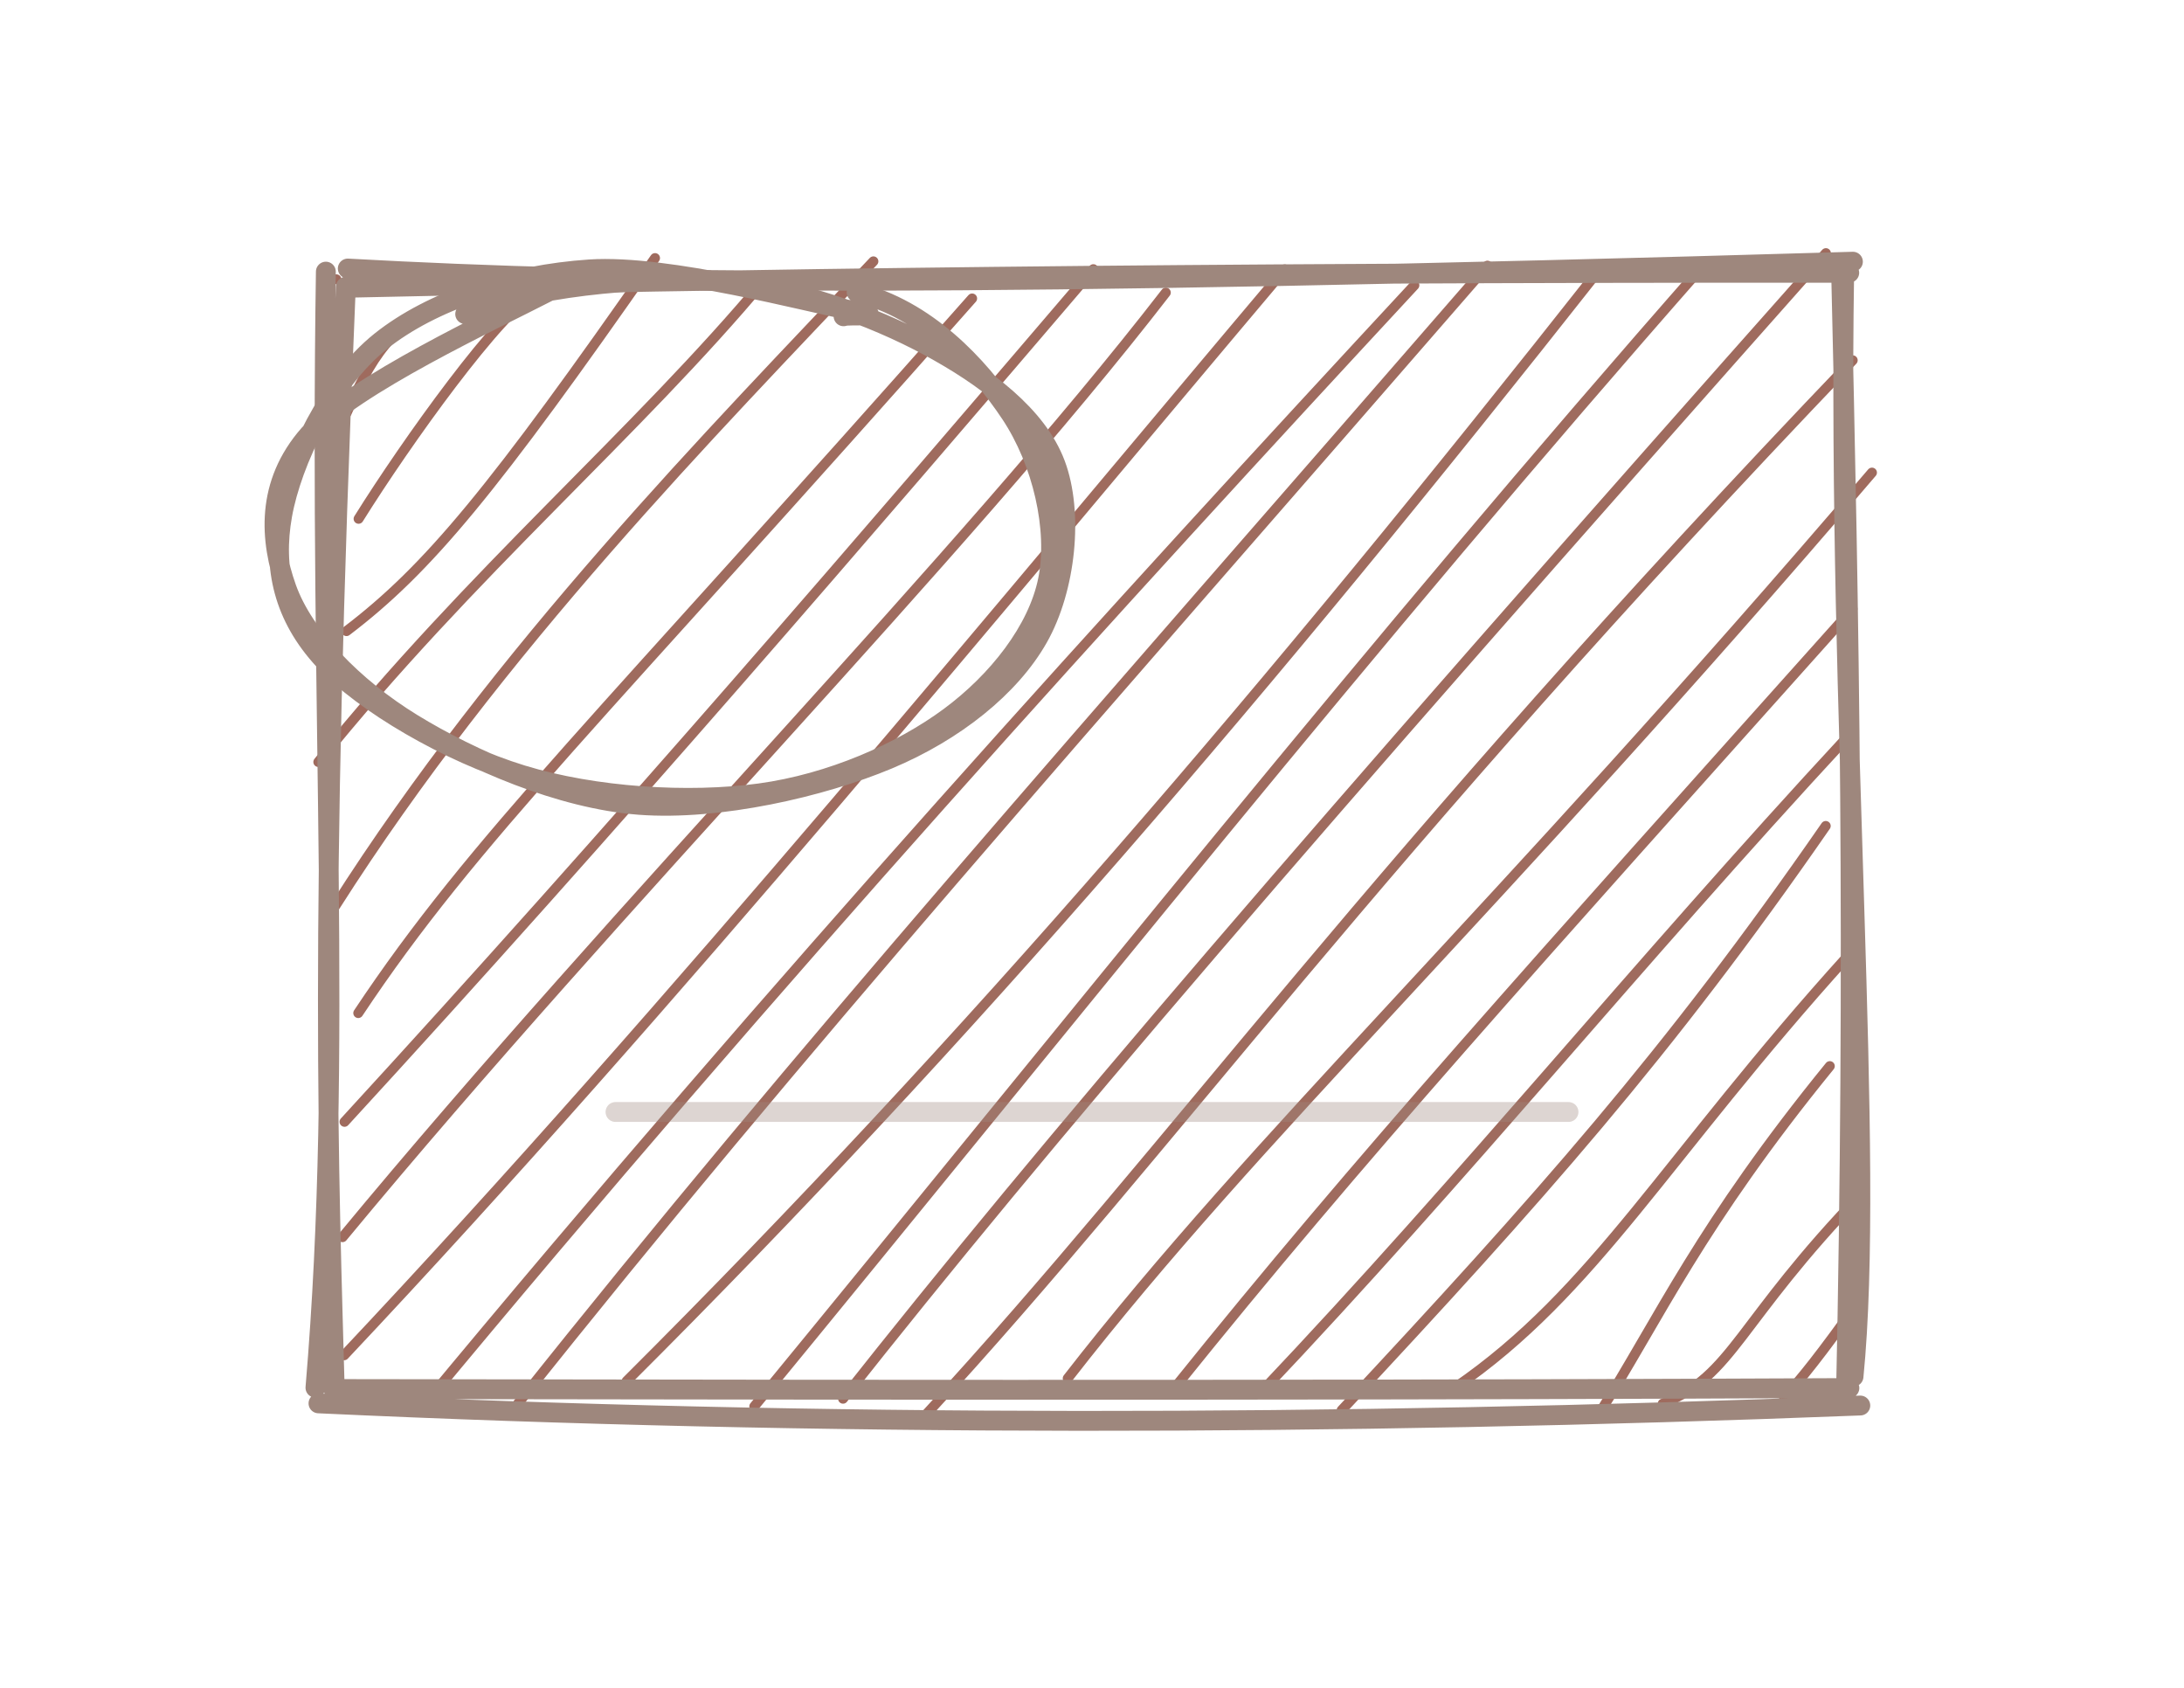
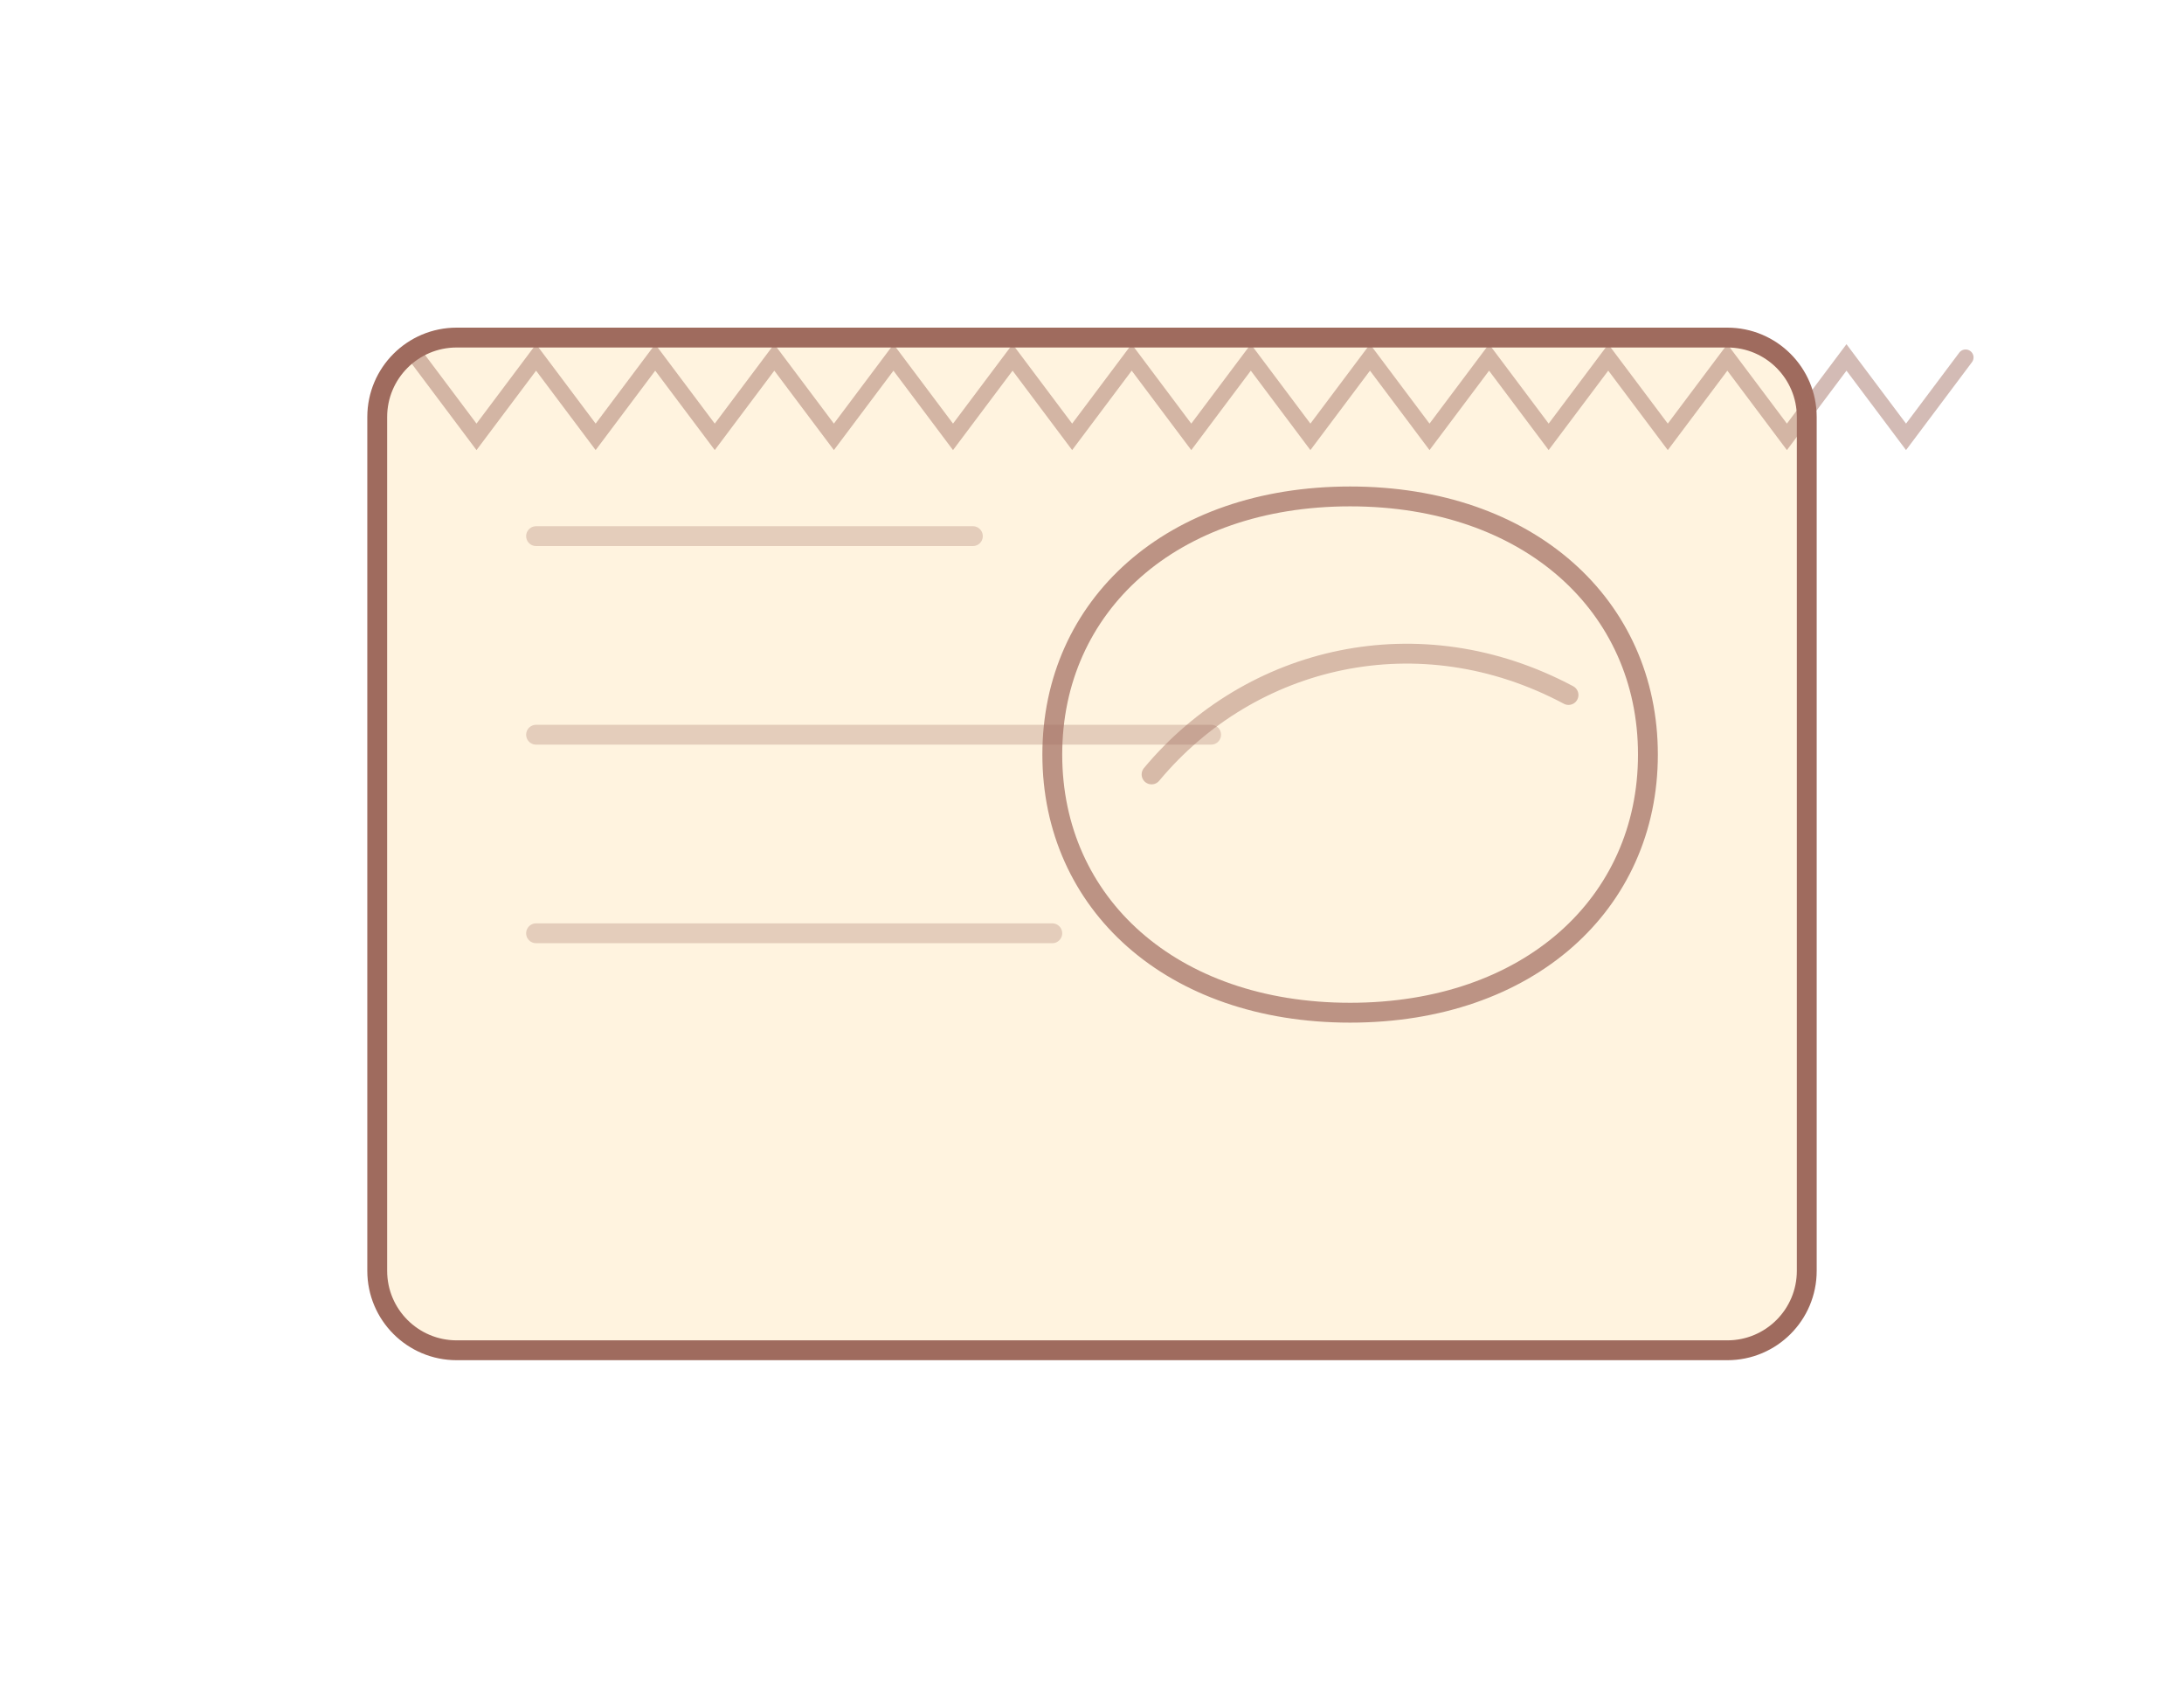
<svg xmlns="http://www.w3.org/2000/svg" width="220" height="170" viewBox="0 0 220 170" fill="none">
  <rect width="220" height="170" fill="none" />
-   <path d="M33.886 28.131 C33.886 28.131, 33.886 28.131, 33.886 28.131 M34.905 41.621 C38.111 34.328, 40.087 32.761, 45.666 29.619 M36.121 52.254 C40.933 44.543, 50.457 31.233, 54.198 29.293 M34.902 63.567 C43.142 57.311, 49.705 49.337, 65.983 25.993 M32.064 76.748 C47.577 57.498, 64.036 43.751, 77.096 28.109 M33.756 91.277 C50.269 65.319, 71.876 43.384, 87.98 26.323 M36.088 102.037 C47.784 84.431, 60.67 72.242, 97.926 30.061 M34.705 112.991 C62.008 83.268, 87.627 53.453, 110.137 27.112 M34.503 124.609 C63.016 90.153, 96.601 56.401, 117.436 29.47 M34.666 136.504 C67.978 101.148, 101.753 59.893, 129.422 27.134 M42.495 141.766 C78.307 98.541, 112.973 60.534, 142.475 28.733 M52.184 141.355 C80.692 105.498, 108.523 74.311, 149.833 26.758 M63.121 139.104 C97.633 104.704, 128.097 69.05, 160.941 27.375 M75.979 141.654 C107.982 102.698, 137.907 65.018, 171.441 26.903 M84.921 140.88 C105.383 114.966, 131.052 85.08, 183.929 25.496 M93.393 142.347 C117.956 115.679, 138.199 86.85, 186.629 36.288 M107.553 138.831 C126.583 114.34, 150.347 92.308, 188.569 47.6 M118.463 139.613 C136.98 116.585, 153.96 97.84, 186.611 61.328 M126.967 140.278 C148.06 118.019, 164.45 97.592, 186.038 74.289 M135.145 142.036 C155.054 120.708, 168.018 106.145, 183.912 83.19 M146.58 139.751 C160.668 130.081, 167.732 116.632, 186.149 96.272 M160.991 142.532 C167.184 132.713, 171.249 123.426, 184.322 107.379 M167.49 141.374 C174.65 138.514, 174.956 133.239, 187.604 120.148 M179.716 140.788 C180.888 139.434, 182.192 138.069, 186.16 132.579" stroke="#9f6b5e" stroke-width="1" stroke-linecap="round" stroke-linejoin="round" fill="none" />
-   <path d="M35.032 27.047 C63.174 28.594, 96.843 29.01, 186.649 26.358 M34.875 28.985 C75.802 28.083, 117.082 27.444, 186.278 27.474 M185.769 27.415 C185.056 72.404, 188.913 116.534, 186.71 138.649 M185.459 27.299 C186.279 62.22, 186.901 95.775, 185.942 140.899 M187.394 141.565 C134.395 143.636, 82.336 143.687, 32.082 141.347 M186.294 139.805 C143.828 139.998, 104.509 140.031, 33.588 139.905 M31.776 139.769 C34.656 105.753, 32.12 72.956, 32.824 27.359 M33.754 141.153 C33.129 118.016, 32.089 93.587, 34.836 28.884" stroke="#9e877d" stroke-width="2" stroke-linecap="round" stroke-linejoin="round" fill="none" />
-   <path d="M59.35 29.076 C66.106 27.512, 75.385 28.57, 82.514 30.487 C89.642 32.404, 97.861 36.33, 102.12 40.577 C106.38 44.825, 108.565 50.878, 108.072 55.972 C107.58 61.066, 104.131 67.175, 99.165 71.142 C94.2 75.109, 85.844 78.759, 78.28 79.776 C70.716 80.793, 60.89 79.187, 53.781 77.245 C46.673 75.302, 39.631 72.35, 35.629 68.12 C31.627 63.891, 29.55 57.025, 29.77 51.868 C29.99 46.711, 30.91 41.287, 36.948 37.179 C42.987 33.07, 60.331 28.696, 66.001 27.218 C71.671 25.74, 70.9 27.608, 70.968 28.31 M61.923 29.397 C69.069 28.208, 79.703 27.962, 86.224 29.88 C92.745 31.798, 97.606 36.462, 101.046 40.907 C104.487 45.352, 107.316 51.395, 106.866 56.549 C106.417 61.704, 103.761 68.194, 98.349 71.834 C92.938 75.473, 82.22 77.677, 74.399 78.385 C66.577 79.092, 58.222 77.895, 51.422 76.081 C44.622 74.266, 37.545 71.993, 33.598 67.496 C29.651 63, 26.789 54.462, 27.74 49.103 C28.691 43.744, 33.707 38.56, 39.305 35.341 C44.904 32.122, 57.665 30.822, 61.331 29.789 C64.998 28.755, 61.503 28.709, 61.306 29.14" stroke="none" stroke-width="0" stroke-linecap="round" stroke-linejoin="round" fill="none" />
-   <path d="M46.86 31.634 C52.961 28.996, 64.387 27.792, 72.169 28.329 C79.951 28.867, 87.862 31.788, 93.553 34.86 C99.243 37.931, 104.476 41.861, 106.312 46.756 C108.149 51.652, 107.379 59.28, 104.571 64.233 C101.764 69.186, 96.161 73.669, 89.468 76.474 C82.775 79.28, 72.406 81.667, 64.414 81.066 C56.423 80.466, 47.444 76.509, 41.518 72.87 C35.592 69.232, 30.589 64.089, 28.859 59.236 C27.129 54.383, 26.764 48.72, 31.138 43.753 C35.513 38.787, 49.855 32.158, 55.107 29.438 C60.358 26.719, 62.55 27.053, 62.648 27.436 M86.292 29.439 C93.269 31.144, 98.583 36.833, 101.796 41.661 C105.009 46.488, 106.594 53.312, 105.572 58.404 C104.549 63.495, 100.499 68.626, 95.659 72.209 C90.819 75.793, 83.712 78.929, 76.534 79.905 C69.355 80.881, 59.909 80.305, 52.588 78.064 C45.266 75.824, 36.633 70.825, 32.606 66.46 C28.579 62.096, 27.472 57.222, 28.427 51.877 C29.383 46.531, 33.177 38.512, 38.339 34.388 C43.502 30.264, 51.5 27.654, 59.402 27.134 C67.304 26.613, 81.491 30.48, 85.753 31.267 C90.015 32.054, 85.424 31.627, 84.974 31.856" stroke="#9e877d" stroke-width="2" stroke-linecap="round" stroke-linejoin="round" fill="none" />
-   <path d="M62 112L158 112" stroke="#9e877d" stroke-width="2" stroke-linecap="round" opacity="0.35" />
+   <rect x="38" y="34" width="144" height="102" rx="8" fill="#fff3df" stroke="#9f6b5e" stroke-width="2" />
+   <path d="M54 54h44M54 74h68M54 94h52" stroke="#9f6b5e" stroke-width="2" stroke-linecap="round" opacity="0.28" />
+   <path d="M136 50c18 0 30 11 30 26s-12 26-30 26s-30-11-30-26s12-26 30-26Z" fill="none" stroke="#9f6b5e" stroke-width="2" opacity="0.7" />
+   <path d="M116 78c10-12 27-16 42-8" stroke="#9f6b5e" stroke-width="2" stroke-linecap="round" opacity="0.42" />
+   <path d="M42 36l6 8l6-8l6 8l6-8l6 8l6-8l6 8l6-8l6 8l6-8l6 8l6-8l6 8l6-8l6 8l6-8l6 8l6-8l6 8l6-8l6 8l6-8l6 8l6-8l6 8l6-8" stroke="#9f6b5e" stroke-width="1.6" stroke-linecap="round" opacity="0.46" />
</svg>
